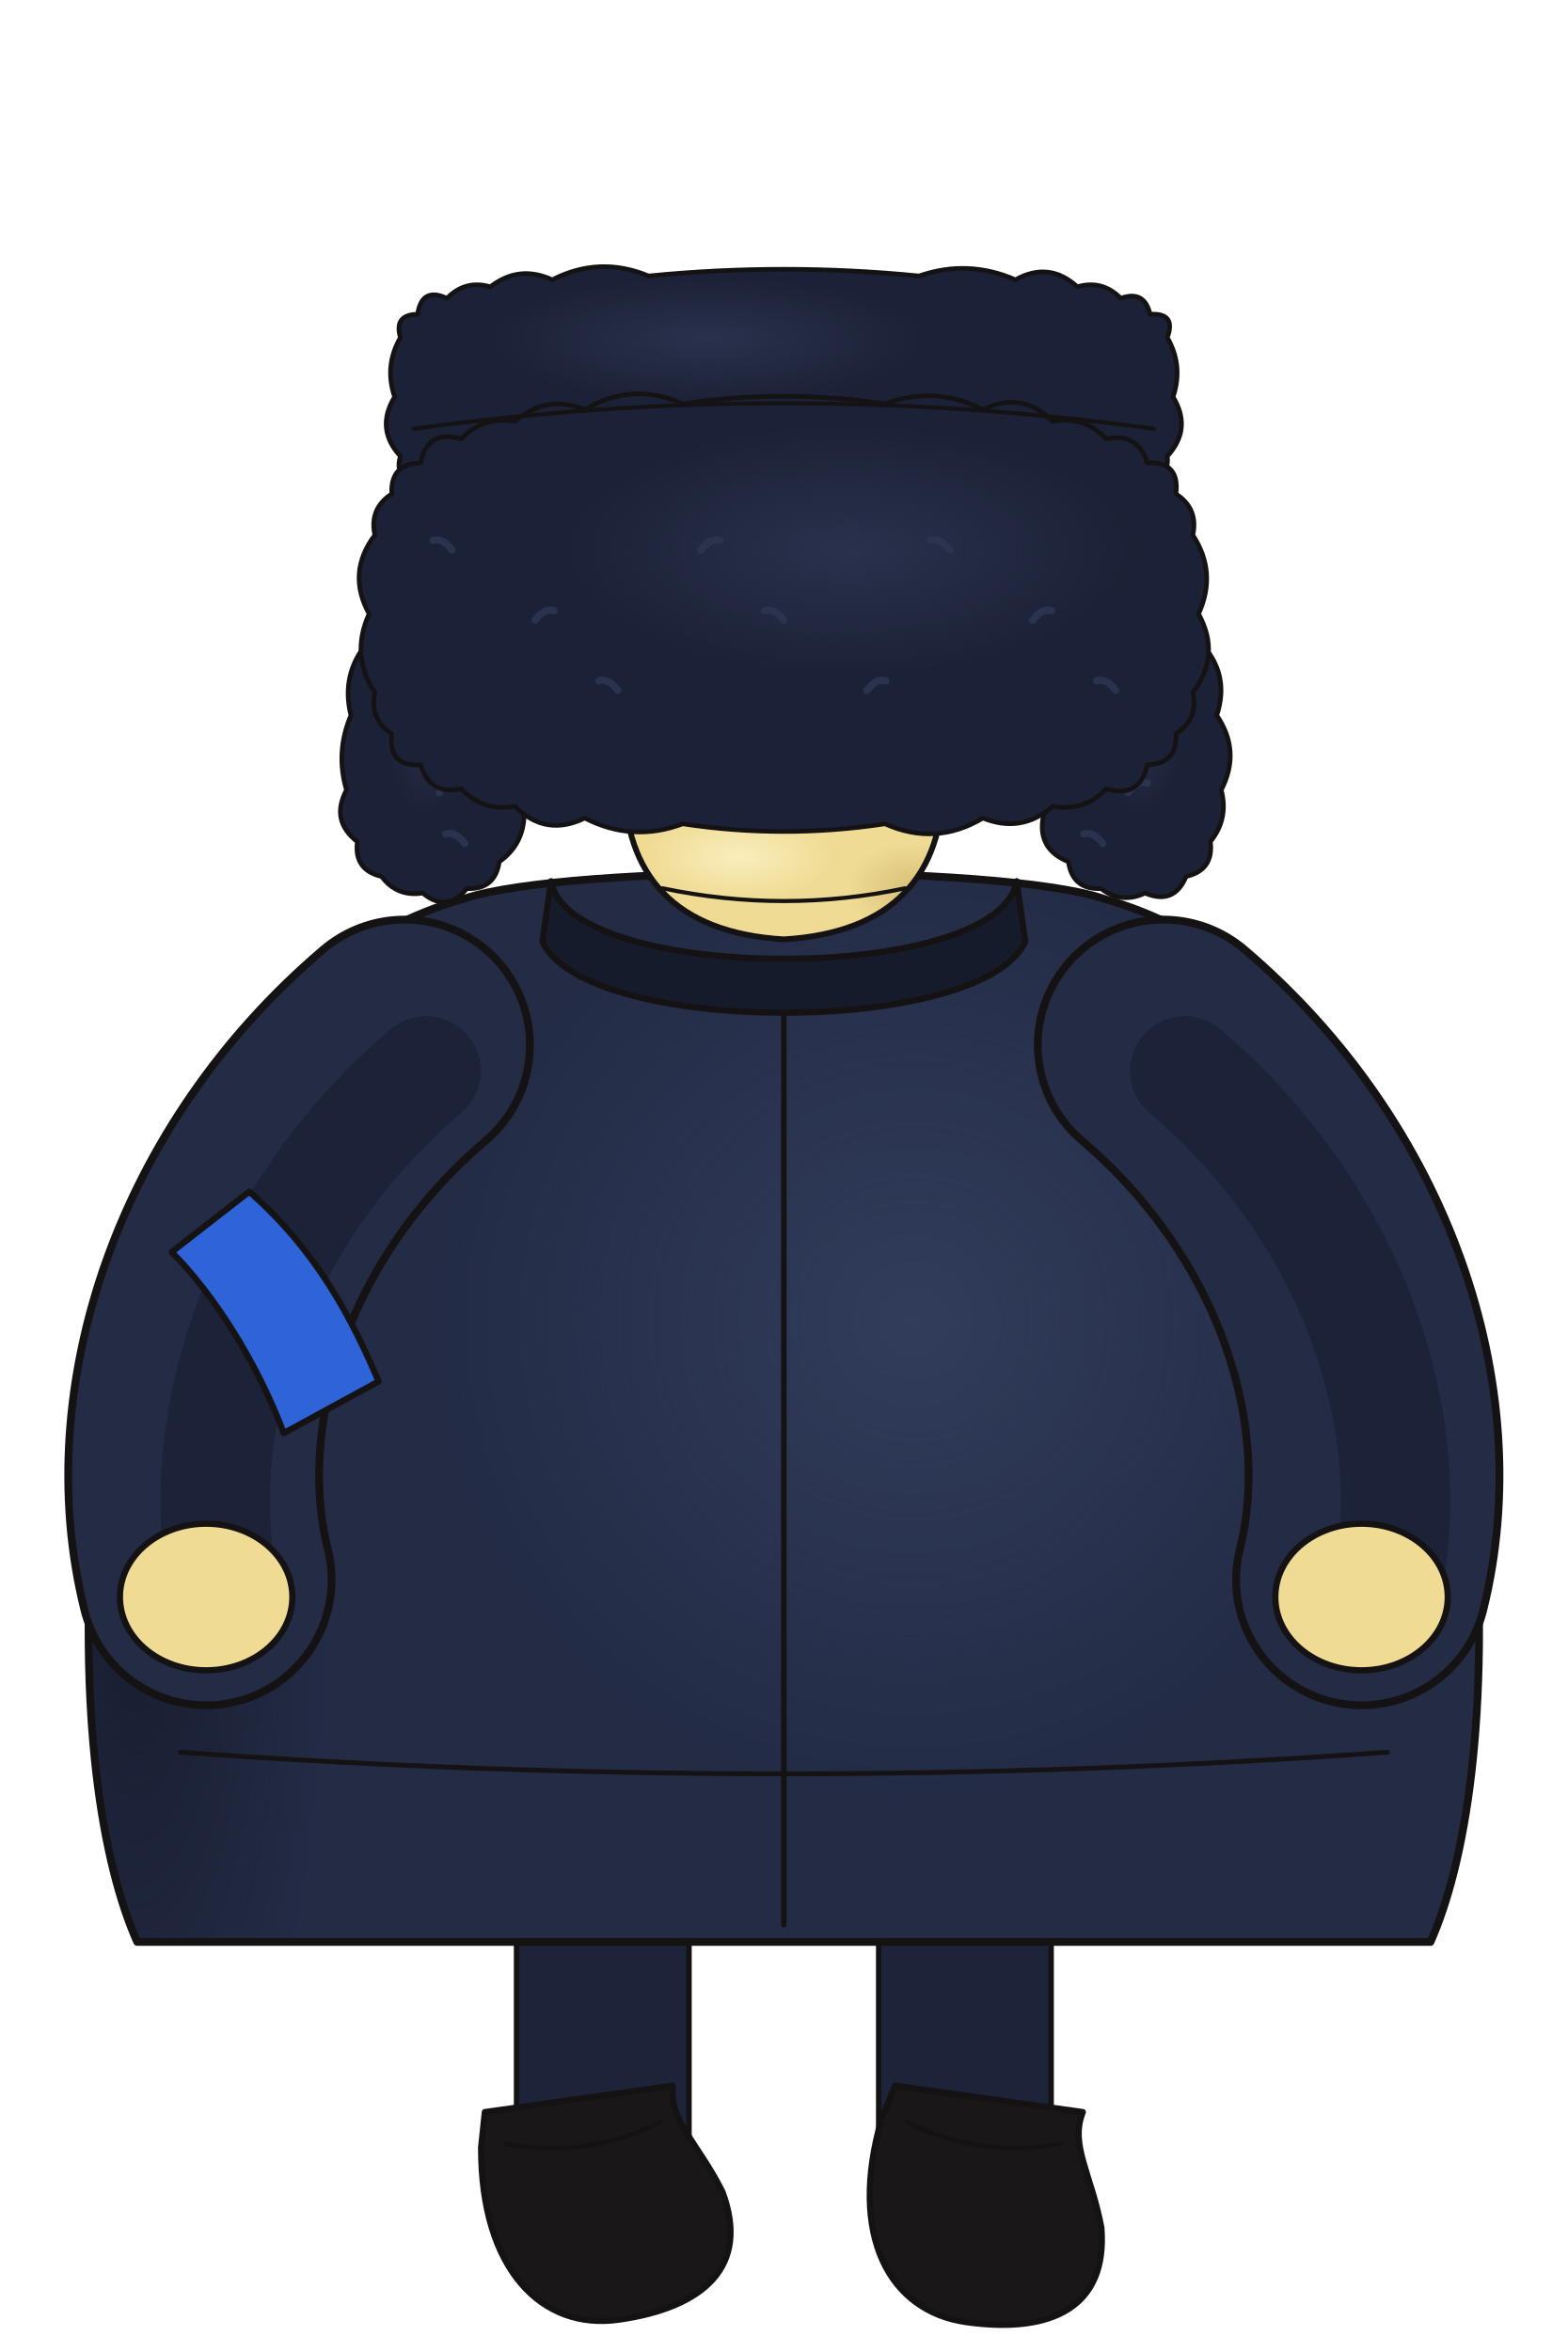
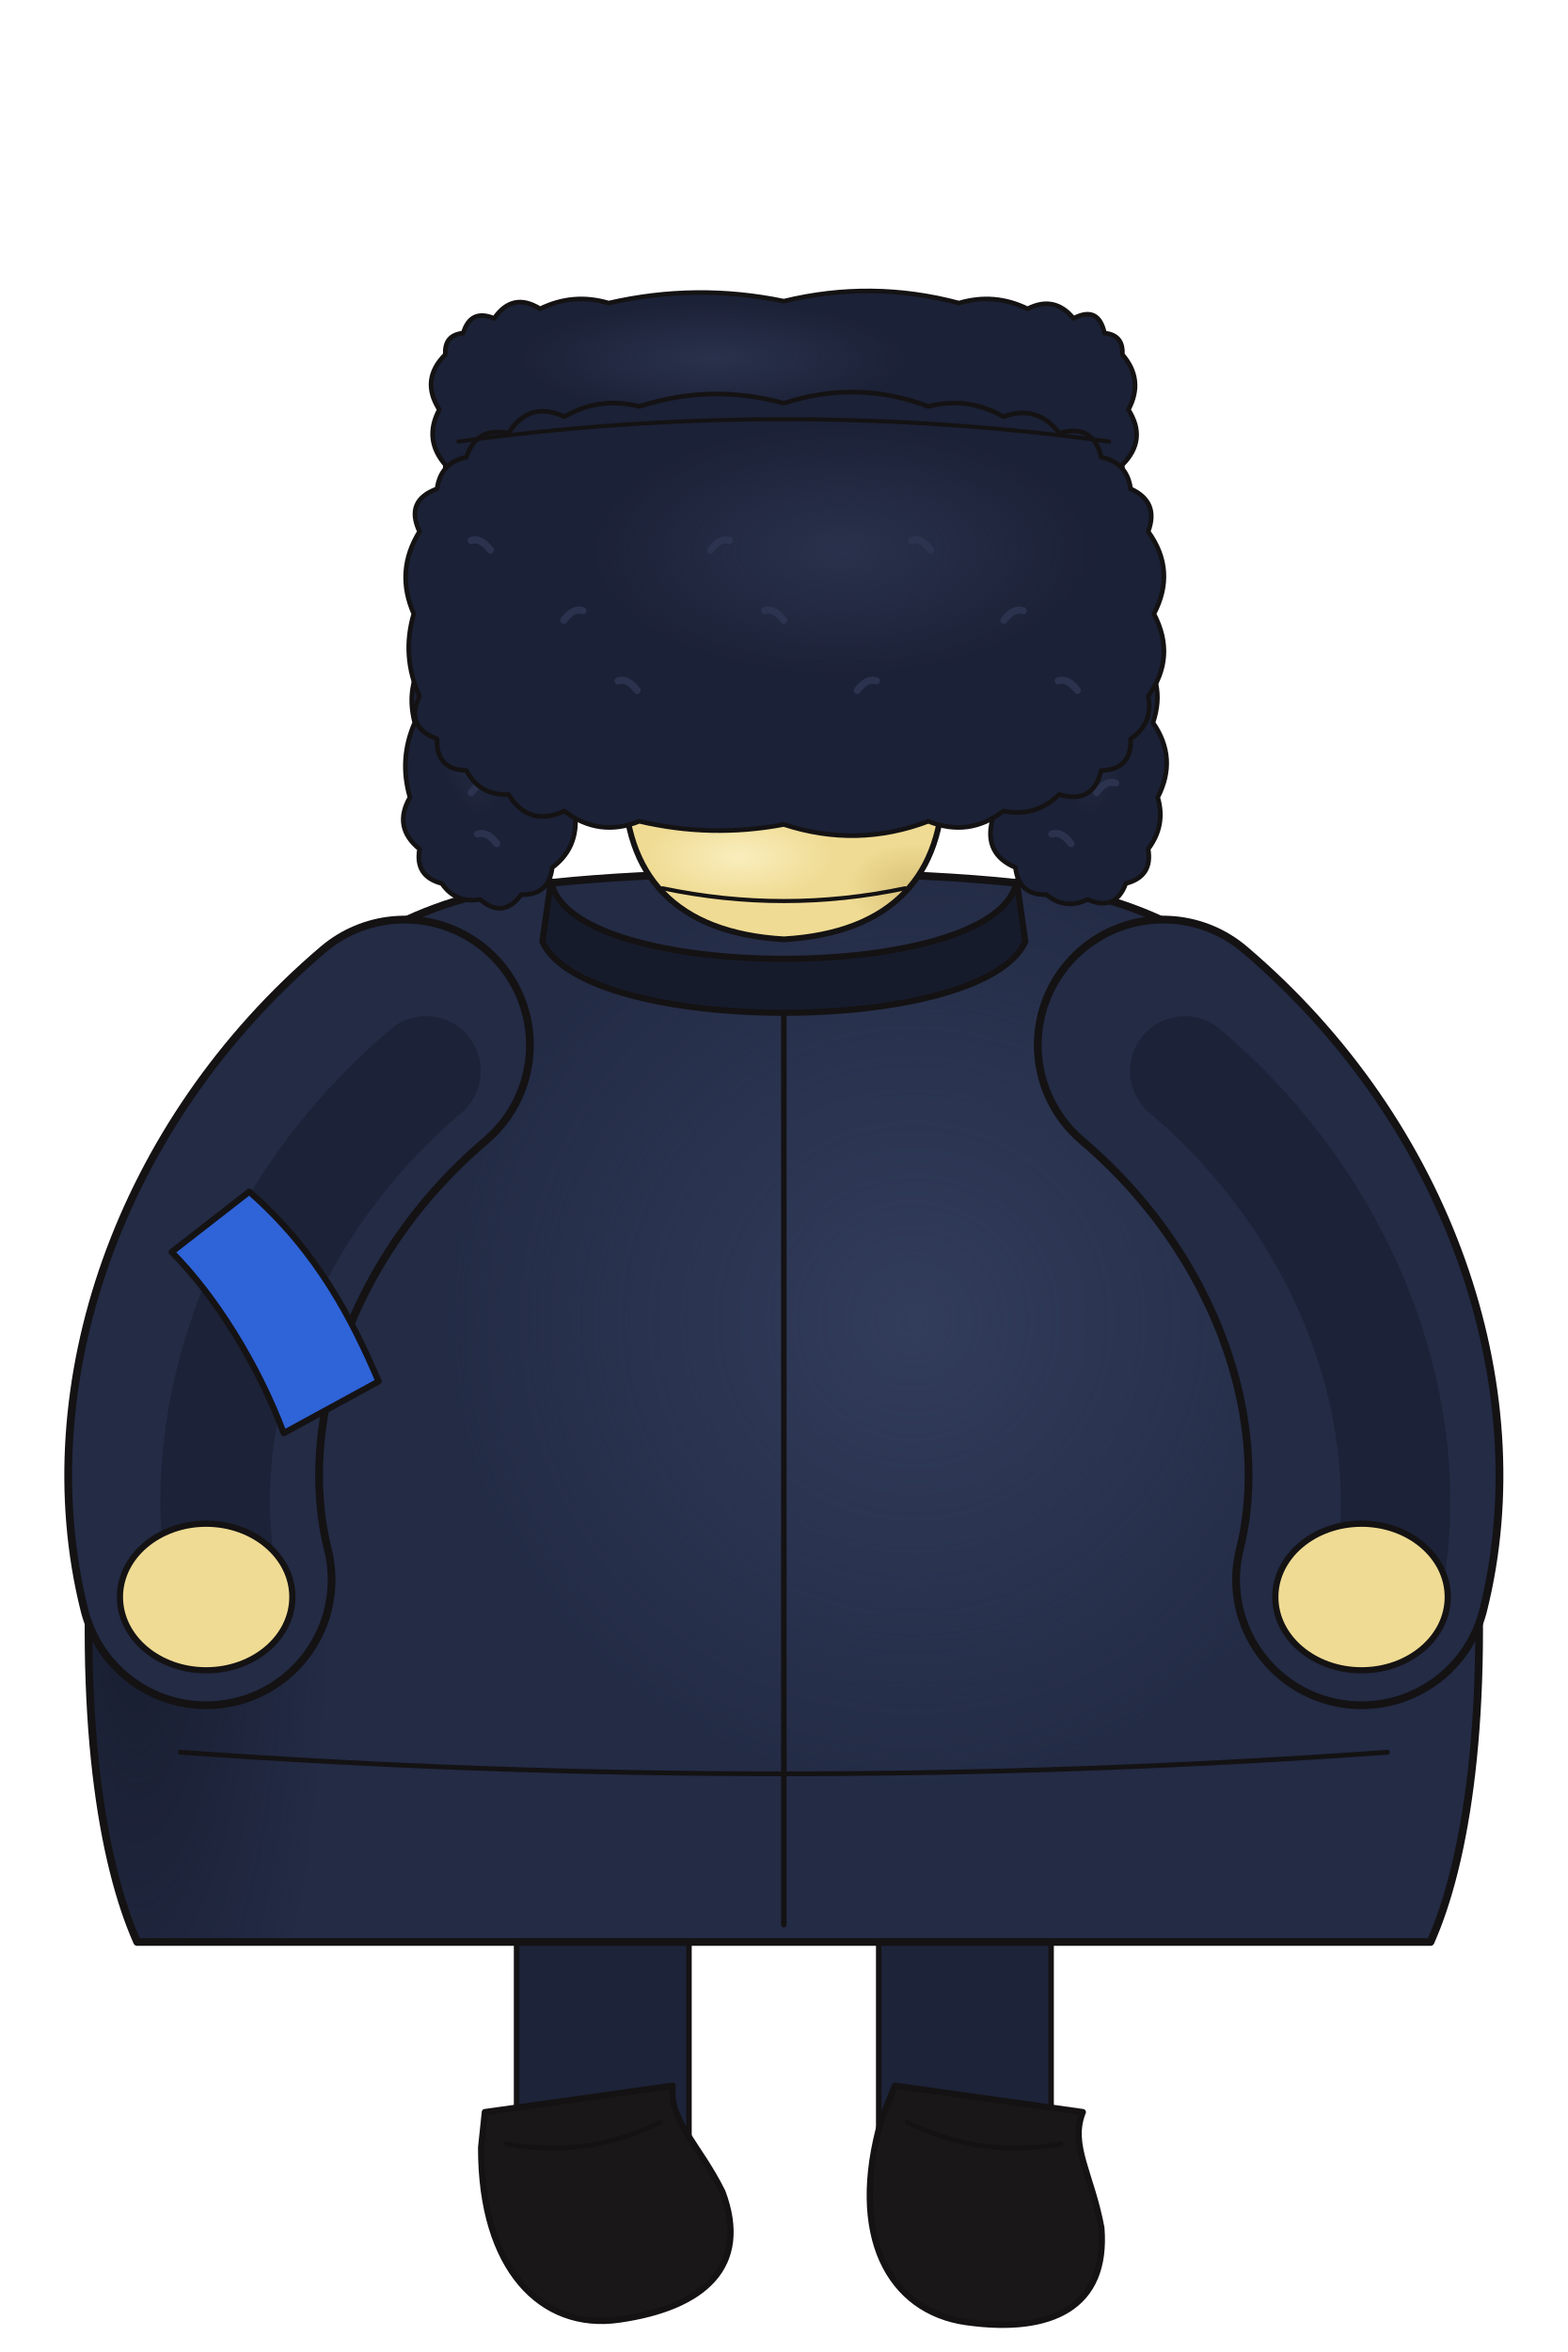
<svg xmlns="http://www.w3.org/2000/svg" width="800" height="1200" viewBox="0 0 400 600">
  <defs>
    <radialGradient id="g1">
      <stop offset="0" stop-color="#34405F" stop-opacity="0.85" />
      <stop offset="0.0" stop-color="#34405F" stop-opacity="0.85" />
      <stop offset="1" stop-color="#34405F" stop-opacity="0" />
    </radialGradient>
    <clipPath id="s1">
      <path d="M126,262 C76,276 46,330 40,400 C36,452 42,486 50,504 L350,504 C358,486 364,452 360,400 C354,330 324,276 274,262 C250,254 150,254 126,262 Z" />
    </clipPath>
    <radialGradient id="g2">
      <stop offset="0" stop-color="#161B2C" stop-opacity="0.85" />
      <stop offset="0.0" stop-color="#161B2C" stop-opacity="0.85" />
      <stop offset="1" stop-color="#161B2C" stop-opacity="0" />
    </radialGradient>
    <clipPath id="s2">
      <path d="M126,262 C76,276 46,330 40,400 C36,452 42,486 50,504 L350,504 C358,486 364,452 360,400 C354,330 324,276 274,262 C250,254 150,254 126,262 Z" />
    </clipPath>
    <radialGradient id="g3">
      <stop offset="0" stop-color="#FBF1C4" stop-opacity="0.85" />
      <stop offset="0.0" stop-color="#FBF1C4" stop-opacity="0.85" />
      <stop offset="1" stop-color="#FBF1C4" stop-opacity="0" />
    </radialGradient>
    <clipPath id="s3">
      <path d="M150,222 C150,252 166,270 200,272 C234,270 250,252 250,222 Z" />
    </clipPath>
    <radialGradient id="g4">
      <stop offset="0" stop-color="#D4BC74" stop-opacity="0.85" />
      <stop offset="0.0" stop-color="#D4BC74" stop-opacity="0.85" />
      <stop offset="1" stop-color="#D4BC74" stop-opacity="0" />
    </radialGradient>
    <clipPath id="s4">
      <path d="M150,222 C150,252 166,270 200,272 C234,270 250,252 250,222 Z" />
    </clipPath>
    <radialGradient id="g5">
      <stop offset="0" stop-color="#2C3450" stop-opacity="0.85" />
      <stop offset="0.0" stop-color="#2C3450" stop-opacity="0.85" />
      <stop offset="1" stop-color="#2C3450" stop-opacity="0" />
    </radialGradient>
    <clipPath id="s5">
-       <path d="M123.7,210.2 Q128.0,223.1 118.6,233.0 Q118.4,242.3 110.8,247.7 Q109.5,256.5 100.6,256.1 Q94.4,263.8 86.8,257.5 Q78.8,258.8 73.9,252.3 Q65.2,250.3 66.3,241.4 Q57.8,234.8 62.9,225.2 Q59.4,213.3 64.3,201.8 Q61.1,189.1 69.4,179.0 Q67.1,168.4 77.2,164.3 Q79.6,156.9 87.4,155.9 Q93.7,149.3 101.2,154.5 Q110.3,150.6 114.1,159.7 Q121.3,162.7 121.7,170.6 Q129.2,177.5 125.1,186.8 Q131.4,198.9 123.7,210.2 Z" />
+       <path d="M139.7,211.9 Q144.1,224.8 134.7,234.8 Q134.8,244.0 127.4,249.5 Q126.4,258.2 117.7,258.0 Q112.0,265.7 104.8,259.5 Q97.1,260.8 92.8,254.5 Q84.3,252.3 85.8,243.7 Q77.4,236.9 82.8,227.5 Q79.3,215.5 84.3,204.1 Q81.0,191.4 89.3,181.2 Q86.7,170.7 96.6,166.5 Q98.7,159.1 106.3,158.0 Q112.1,151.4 119.2,156.5 Q127.9,152.6 131.2,161.5 Q138.2,164.7 138.2,172.3 Q145.6,179.3 141.2,188.5 Q147.5,200.7 139.7,211.9 Z" />
    </clipPath>
    <radialGradient id="g6">
      <stop offset="0" stop-color="#2C3450" stop-opacity="0.85" />
      <stop offset="0.0" stop-color="#2C3450" stop-opacity="0.85" />
      <stop offset="1" stop-color="#2C3450" stop-opacity="0" />
    </radialGradient>
    <clipPath id="s6">
-       <path d="M335.7,201.8 Q343.4,213.1 337.1,225.2 Q339.5,234.2 333.7,241.4 Q334.8,250.3 326.1,252.3 Q322.3,261.4 313.2,257.5 Q305.9,261.0 299.4,256.1 Q290.5,256.5 289.2,247.7 Q279.1,243.6 281.4,233.0 Q274.8,222.5 276.3,210.2 Q269.7,198.8 274.9,186.8 Q269.8,177.2 278.3,170.6 Q278.7,162.7 285.9,159.7 Q290.1,151.6 298.8,154.5 Q306.4,148.2 312.6,155.9 Q320.4,156.9 322.8,164.3 Q332.0,168.9 330.6,179.0 Q340.0,188.9 335.7,201.8 Z" />
+       <path d="M315.7,204.1 Q323.5,215.3 317.2,227.5 Q319.8,236.3 314.2,243.7 Q315.7,252.3 307.2,254.5 Q303.9,263.4 295.2,259.5 Q288.3,262.9 282.3,258.0 Q273.6,258.2 272.6,249.5 Q262.7,245.3 265.3,234.8 Q258.7,224.2 260.3,211.9 Q253.6,200.6 258.8,188.5 Q253.4,179.1 261.8,172.3 Q261.8,164.7 268.8,161.5 Q272.5,153.5 280.8,156.5 Q288.0,150.3 293.7,158.0 Q301.3,159.1 303.4,166.5 Q312.4,171.2 310.7,181.2 Q320.1,191.2 315.7,204.1 Z" />
    </clipPath>
    <radialGradient id="g7">
      <stop offset="0" stop-color="#2C3450" stop-opacity="0.85" />
      <stop offset="0.0" stop-color="#2C3450" stop-opacity="0.85" />
      <stop offset="1" stop-color="#2C3450" stop-opacity="0" />
    </radialGradient>
    <clipPath id="s7">
-       <path d="M322.0,102.0 Q328.1,112.0 320.2,120.6 Q320.9,126.7 314.8,127.9 Q313.0,135.6 305.6,132.9 Q300.5,141.5 292.0,136.5 Q282.8,141.8 272.6,138.7 Q257.7,145.2 242.4,139.9 Q200.0,146.9 157.6,139.9 Q142.3,143.5 127.4,138.7 Q117.0,143.5 108.0,136.5 Q99.5,141.5 94.4,132.9 Q87.8,134.1 85.2,127.9 Q77.7,127.8 79.8,120.6 Q71.9,112.0 78.0,102.0 Q74.7,92.3 79.8,83.4 Q77.7,76.2 85.2,76.1 Q86.5,67.4 94.4,71.1 Q100.2,65.2 108.0,67.5 Q117.0,60.5 127.4,65.3 Q142.2,57.7 157.6,64.1 Q200.0,59.9 242.4,64.1 Q257.7,58.8 272.6,65.3 Q283.1,59.4 292.0,67.5 Q299.8,65.2 305.6,71.1 Q313.0,68.4 314.8,76.1 Q323.1,75.6 320.2,83.4 Q325.3,92.3 322.0,102.0 Z" />
+       <path d="M308.0,106.0 Q314.0,115.4 306.1,123.3 Q306.5,129.4 300.5,130.0 Q298.2,137.7 290.8,134.6 Q285.0,143.0 276.4,137.6 Q266.0,142.7 254.9,139.4 Q227.5,145.7 200.0,140.0 Q172.5,146.7 145.1,139.4 Q134.0,142.7 123.6,137.6 Q115.2,141.9 109.2,134.6 Q101.4,138.7 99.5,130.0 Q93.5,129.4 93.9,123.3 Q87.0,115.3 92.0,106.0 Q86.0,96.6 93.9,88.7 Q93.5,82.6 99.5,82.0 Q101.8,74.3 109.2,77.4 Q115.0,69.0 123.6,74.4 Q134.0,69.3 145.1,72.6 Q172.5,66.3 200.0,72.0 Q227.5,65.3 254.9,72.6 Q266.0,69.3 276.4,74.4 Q284.8,70.1 290.8,77.4 Q298.6,73.3 300.5,82.0 Q306.5,82.6 306.1,88.7 Q313.0,96.7 308.0,106.0 Z" />
    </clipPath>
    <radialGradient id="g8">
      <stop offset="0" stop-color="#2C3450" stop-opacity="0.85" />
      <stop offset="0.0" stop-color="#2C3450" stop-opacity="0.85" />
      <stop offset="1" stop-color="#2C3450" stop-opacity="0" />
    </radialGradient>
    <clipPath id="s8">
-       <path d="M330.0,170.0 Q337.1,182.9 328.2,194.7 Q330.0,203.0 322.9,207.6 Q323.4,217.1 313.9,217.3 Q311.6,228.0 301.1,224.8 Q294.2,232.1 284.3,230.3 Q274.5,238.9 262.4,234.0 Q247.5,242.9 231.7,235.8 Q200.0,240.6 168.3,235.8 Q152.6,241.7 137.6,234.0 Q125.3,240.0 115.7,230.3 Q105.8,232.1 98.9,224.8 Q89.1,227.0 86.1,217.3 Q75.8,217.9 77.1,207.6 Q70.0,203.0 71.8,194.7 Q64.1,182.9 70.0,170.0 Q62.9,157.1 71.8,145.3 Q70.0,137.0 77.1,132.4 Q76.6,122.9 86.1,122.7 Q88.4,112.0 98.9,115.2 Q105.8,107.9 115.7,109.7 Q125.5,101.1 137.6,106.0 Q152.5,97.1 168.3,104.2 Q200.0,99.4 231.7,104.2 Q247.4,98.3 262.4,106.0 Q274.7,100.0 284.3,109.7 Q294.2,107.9 301.1,115.2 Q310.9,113.0 313.9,122.7 Q324.2,122.1 322.9,132.4 Q330.0,137.0 328.2,145.3 Q335.9,157.1 330.0,170.0 Z" />
+       <path d="M316.0,170.0 Q323.1,183.5 314.2,195.8 Q315.9,204.3 308.7,209.2 Q309.1,218.8 299.5,219.1 Q296.9,229.8 286.3,226.6 Q279.0,233.8 268.8,231.8 Q258.0,240.1 245.3,235.0 Q222.9,243.5 200.0,236.0 Q177.2,240.3 154.7,235.0 Q142.0,240.1 131.2,231.8 Q120.1,236.9 113.7,226.6 Q104.7,227.0 100.5,219.1 Q90.9,218.8 91.3,209.2 Q81.2,205.5 85.8,195.8 Q80.1,183.2 84.0,170.0 Q78.1,156.6 85.8,144.2 Q81.2,134.5 91.3,130.8 Q92.4,122.6 100.5,120.9 Q103.7,111.2 113.7,113.4 Q120.1,103.1 131.2,108.2 Q142.3,101.8 154.7,105.0 Q177.2,97.7 200.0,104.0 Q222.9,96.5 245.3,105.0 Q257.7,101.8 268.8,108.2 Q279.5,104.3 286.3,113.4 Q296.9,110.2 299.5,120.9 Q307.6,122.6 308.7,130.8 Q317.7,134.9 314.2,144.2 Q323.1,156.5 316.0,170.0 Z" />
    </clipPath>
  </defs>
  <g transform="translate(200,590) scale(1.1) translate(-200,-590)">
    <path d="M138,496 L178,496 L178,552 L138,552 Z" fill="#1D2338" stroke="#141213" stroke-width="1.26" stroke-linejoin="round" stroke-linecap="round" />
    <g transform="rotate(-8 158 580)">
      <path d="M134,548 C130,576 142,592 160,592 C180,592 192,584 188,566 C184,554 178,548 180,540 L136,540 Z" fill="#1A1718" stroke="#141213" stroke-width="1.44" stroke-linejoin="round" stroke-linecap="round" />
      <path d="M140,548 Q158,554 176,548" fill="none" stroke="#141213" stroke-width="1.12" stroke-linejoin="round" stroke-linecap="round" />
    </g>
    <path d="M222,496 L262,496 L262,552 L222,552 Z" fill="#1D2338" stroke="#141213" stroke-width="1.26" stroke-linejoin="round" stroke-linecap="round" />
    <g transform="rotate(8 242 580)">
      <path d="M218,548 C214,576 226,592 244,592 C264,592 276,584 272,566 C268,554 262,548 264,540 L220,540 Z" fill="#1A1718" stroke="#141213" stroke-width="1.44" stroke-linejoin="round" stroke-linecap="round" />
      <path d="M224,548 Q242,554 260,548" fill="none" stroke="#141213" stroke-width="1.12" stroke-linejoin="round" stroke-linecap="round" />
    </g>
    <path d="M126,262 C76,276 46,330 40,400 C36,452 42,486 50,504 L350,504 C358,486 364,452 360,400 C354,330 324,276 274,262 C250,254 150,254 126,262 Z" fill="#232B45" />
    <g clip-path="url(#s1)">
      <ellipse cx="230" cy="360" rx="110" ry="110" fill="url(#g1)" />
    </g>
    <g clip-path="url(#s2)">
      <ellipse cx="50" cy="420" rx="44" ry="150" fill="url(#g2)" />
    </g>
    <path d="M126,262 C76,276 46,330 40,400 C36,452 42,486 50,504 L350,504 C358,486 364,452 360,400 C354,330 324,276 274,262 C250,254 150,254 126,262 Z" fill="none" stroke="#141213" stroke-width="1.8" stroke-linejoin="round" stroke-linecap="round" />
    <path d="M200,276 L200,500" fill="none" stroke="#141213" stroke-width="1.28" stroke-linejoin="round" stroke-linecap="round" />
    <path d="M60,460 Q200,470 340,460" fill="none" stroke="#141213" stroke-width="1.12" stroke-linejoin="round" stroke-linecap="round" />
    <path d="M112,296 C72,330 56,380 66,420" fill="none" stroke="#141213" stroke-width="60" stroke-linejoin="round" stroke-linecap="round" />
    <path d="M112,296 C72,330 56,380 66,420" fill="none" stroke="#232B45" stroke-width="56.4" stroke-linejoin="round" stroke-linecap="round" />
    <path d="M112,296 C72,330 56,380 66,420" fill="none" stroke="#161B2C" stroke-width="25.38" stroke-linejoin="round" stroke-linecap="round" transform="translate(5,6)" opacity="0.55" />
    <path d="M288,296 C328,330 344,380 334,420" fill="none" stroke="#141213" stroke-width="60" stroke-linejoin="round" stroke-linecap="round" />
    <path d="M288,296 C328,330 344,380 334,420" fill="none" stroke="#232B45" stroke-width="56.4" stroke-linejoin="round" stroke-linecap="round" />
    <path d="M288,296 C328,330 344,380 334,420" fill="none" stroke="#161B2C" stroke-width="25.38" stroke-linejoin="round" stroke-linecap="round" transform="translate(5,6)" opacity="0.55" />
    <path d="M76,330 C92,344 100,360 106,374 L84,386 C78,370 68,354 58,344 Z" fill="#2F63D8" stroke="#141213" stroke-width="1.44" stroke-linejoin="round" stroke-linecap="round" />
    <ellipse cx="66.0" cy="424.0" rx="20.0" ry="17.0" fill="#EFDB93" stroke="#141213" stroke-width="1.44" />
    <ellipse cx="334.0" cy="424.0" rx="20.0" ry="17.0" fill="#EFDB93" stroke="#141213" stroke-width="1.44" />
    <g transform="translate(200,270) scale(0.74) translate(-200,-270)">
      <path d="M150,222 C150,252 166,270 200,272 C234,270 250,252 250,222 Z" fill="#EFDB93" />
      <g clip-path="url(#s3)">
        <ellipse cx="186" cy="246" rx="30" ry="14" fill="url(#g3)" />
      </g>
      <g clip-path="url(#s4)">
        <ellipse cx="240" cy="256" rx="20" ry="14" fill="url(#g4)" />
      </g>
      <path d="M150,222 C150,252 166,270 200,272 C234,270 250,252 250,222 Z" fill="none" stroke="#141213" stroke-width="1.8" stroke-linejoin="round" stroke-linecap="round" />
      <path d="M162,256 Q200,264 238,256" fill="none" stroke="#141213" stroke-width="1.28" stroke-linejoin="round" stroke-linecap="round" />
    </g>
    <path d="M146,258 C150,282 250,282 254,258 L256,272 C246,294 154,294 144,272 Z" fill="#161B2C" stroke="#141213" stroke-width="1.44" stroke-linejoin="round" stroke-linecap="round" />
    <g transform="translate(200,270) scale(0.74) translate(-200,-270)">
-       <path d="M123.7,210.2 Q128.0,223.1 118.6,233.0 Q118.4,242.3 110.8,247.7 Q109.5,256.5 100.6,256.1 Q94.4,263.8 86.8,257.5 Q78.8,258.8 73.9,252.3 Q65.2,250.3 66.3,241.4 Q57.8,234.8 62.9,225.2 Q59.4,213.3 64.3,201.8 Q61.1,189.1 69.4,179.0 Q67.1,168.4 77.2,164.3 Q79.6,156.9 87.4,155.9 Q93.7,149.3 101.2,154.5 Q110.3,150.6 114.1,159.7 Q121.3,162.7 121.7,170.6 Q129.2,177.5 125.1,186.8 Q131.4,198.9 123.7,210.2 Z" fill="#1B2136" />
+       <path d="M139.7,211.9 Q144.1,224.8 134.7,234.8 Q134.8,244.0 127.4,249.5 Q126.4,258.2 117.7,258.0 Q112.0,265.7 104.8,259.5 Q97.1,260.8 92.8,254.5 Q84.3,252.3 85.8,243.7 Q77.4,236.9 82.8,227.5 Q79.3,215.5 84.3,204.1 Q81.0,191.4 89.3,181.2 Q86.7,170.7 96.6,166.5 Q98.7,159.1 106.3,158.0 Q112.1,151.4 119.2,156.5 Q127.9,152.6 131.2,161.5 Q138.2,164.7 138.2,172.3 Q145.6,179.3 141.2,188.5 Q147.5,200.7 139.7,211.9 Z" fill="#1B2136" />
      <g clip-path="url(#s5)">
-         <ellipse cx="88" cy="200" rx="14" ry="34" fill="url(#g5)" />
+         <ellipse cx="104" cy="200" rx="13" ry="34" fill="url(#g5)" />
      </g>
-       <path d="M123.7,210.2 Q128.0,223.1 118.6,233.0 Q118.4,242.3 110.8,247.7 Q109.5,256.5 100.6,256.1 Q94.4,263.8 86.8,257.5 Q78.8,258.8 73.9,252.3 Q65.2,250.3 66.3,241.4 Q57.8,234.8 62.9,225.2 Q59.4,213.3 64.3,201.8 Q61.1,189.1 69.4,179.0 Q67.1,168.4 77.2,164.3 Q79.6,156.9 87.4,155.9 Q93.7,149.3 101.2,154.5 Q110.3,150.6 114.1,159.7 Q121.3,162.7 121.7,170.6 Q129.2,177.5 125.1,186.8 Q131.4,198.9 123.7,210.2 Z" fill="none" stroke="#141213" stroke-width="1.44" stroke-linejoin="round" stroke-linecap="round" />
-       <path d="M100.0,178.0 q-3,-4 -6,-3" fill="none" stroke="#2C3450" stroke-width="2.24" stroke-linejoin="round" stroke-linecap="round" opacity="0.9" />
-       <path d="M92.0,194.0 q3,-4 6,-3" fill="none" stroke="#2C3450" stroke-width="2.24" stroke-linejoin="round" stroke-linecap="round" opacity="0.9" />
-       <path d="M100.0,210.0 q-3,-4 -6,-3" fill="none" stroke="#2C3450" stroke-width="2.24" stroke-linejoin="round" stroke-linecap="round" opacity="0.9" />
-       <path d="M92.0,226.0 q3,-4 6,-3" fill="none" stroke="#2C3450" stroke-width="2.24" stroke-linejoin="round" stroke-linecap="round" opacity="0.9" />
-       <path d="M100.0,242.0 q-3,-4 -6,-3" fill="none" stroke="#2C3450" stroke-width="2.24" stroke-linejoin="round" stroke-linecap="round" opacity="0.9" />
-       <path d="M335.7,201.8 Q343.4,213.1 337.1,225.2 Q339.5,234.2 333.7,241.4 Q334.8,250.3 326.1,252.3 Q322.3,261.4 313.2,257.5 Q305.9,261.0 299.4,256.1 Q290.5,256.5 289.2,247.7 Q279.1,243.6 281.4,233.0 Q274.8,222.5 276.3,210.2 Q269.7,198.8 274.9,186.8 Q269.8,177.2 278.3,170.6 Q278.7,162.7 285.9,159.7 Q290.1,151.6 298.8,154.5 Q306.4,148.2 312.6,155.9 Q320.4,156.9 322.8,164.3 Q332.0,168.9 330.6,179.0 Q340.0,188.9 335.7,201.8 Z" fill="#1B2136" />
+       <path d="M139.7,211.9 Q144.1,224.8 134.7,234.8 Q134.8,244.0 127.4,249.5 Q126.4,258.2 117.7,258.0 Q112.0,265.7 104.8,259.5 Q97.1,260.8 92.8,254.5 Q84.3,252.3 85.8,243.7 Q77.4,236.9 82.8,227.5 Q79.3,215.5 84.3,204.1 Q81.0,191.4 89.3,181.2 Q86.7,170.7 96.6,166.5 Q98.7,159.1 106.3,158.0 Q112.1,151.4 119.2,156.5 Q127.9,152.6 131.2,161.5 Q138.2,164.7 138.2,172.3 Q145.6,179.3 141.2,188.5 Q147.5,200.7 139.7,211.9 Z" fill="none" stroke="#141213" stroke-width="1.44" stroke-linejoin="round" stroke-linecap="round" />
+       <path d="M110.0,178.0 q-3,-4 -6,-3" fill="none" stroke="#2C3450" stroke-width="2.24" stroke-linejoin="round" stroke-linecap="round" opacity="0.9" />
+       <path d="M102.0,194.0 q3,-4 6,-3" fill="none" stroke="#2C3450" stroke-width="2.24" stroke-linejoin="round" stroke-linecap="round" opacity="0.9" />
+       <path d="M110.0,210.0 q-3,-4 -6,-3" fill="none" stroke="#2C3450" stroke-width="2.24" stroke-linejoin="round" stroke-linecap="round" opacity="0.9" />
+       <path d="M102.0,226.0 q3,-4 6,-3" fill="none" stroke="#2C3450" stroke-width="2.24" stroke-linejoin="round" stroke-linecap="round" opacity="0.9" />
+       <path d="M110.0,242.0 q-3,-4 -6,-3" fill="none" stroke="#2C3450" stroke-width="2.24" stroke-linejoin="round" stroke-linecap="round" opacity="0.9" />
+       <path d="M315.7,204.1 Q323.5,215.3 317.2,227.5 Q319.8,236.3 314.2,243.7 Q315.7,252.3 307.2,254.5 Q303.9,263.4 295.2,259.5 Q288.3,262.9 282.3,258.0 Q273.6,258.2 272.6,249.5 Q262.7,245.3 265.3,234.8 Q258.7,224.2 260.3,211.9 Q253.6,200.6 258.8,188.5 Q253.4,179.1 261.8,172.3 Q261.8,164.7 268.8,161.5 Q272.5,153.5 280.8,156.5 Q288.0,150.3 293.7,158.0 Q301.3,159.1 303.4,166.5 Q312.4,171.2 310.7,181.2 Q320.1,191.2 315.7,204.1 Z" fill="#1B2136" />
      <g clip-path="url(#s6)">
-         <ellipse cx="312" cy="200" rx="14" ry="34" fill="url(#g6)" />
+         <ellipse cx="296" cy="200" rx="13" ry="34" fill="url(#g6)" />
      </g>
-       <path d="M335.7,201.8 Q343.4,213.1 337.1,225.2 Q339.5,234.2 333.7,241.4 Q334.8,250.3 326.1,252.3 Q322.3,261.4 313.2,257.5 Q305.9,261.0 299.4,256.1 Q290.5,256.5 289.2,247.7 Q279.1,243.6 281.4,233.0 Q274.8,222.5 276.3,210.2 Q269.7,198.8 274.9,186.8 Q269.8,177.2 278.3,170.6 Q278.7,162.7 285.9,159.7 Q290.1,151.6 298.8,154.5 Q306.4,148.2 312.6,155.9 Q320.4,156.9 322.8,164.3 Q332.0,168.9 330.6,179.0 Q340.0,188.9 335.7,201.8 Z" fill="none" stroke="#141213" stroke-width="1.44" stroke-linejoin="round" stroke-linecap="round" />
-       <path d="M300.0,178.0 q-3,-4 -6,-3" fill="none" stroke="#2C3450" stroke-width="2.24" stroke-linejoin="round" stroke-linecap="round" opacity="0.9" />
-       <path d="M308.0,194.0 q3,-4 6,-3" fill="none" stroke="#2C3450" stroke-width="2.24" stroke-linejoin="round" stroke-linecap="round" opacity="0.9" />
-       <path d="M300.0,210.0 q-3,-4 -6,-3" fill="none" stroke="#2C3450" stroke-width="2.24" stroke-linejoin="round" stroke-linecap="round" opacity="0.9" />
-       <path d="M308.0,226.0 q3,-4 6,-3" fill="none" stroke="#2C3450" stroke-width="2.24" stroke-linejoin="round" stroke-linecap="round" opacity="0.9" />
-       <path d="M300.0,242.0 q-3,-4 -6,-3" fill="none" stroke="#2C3450" stroke-width="2.24" stroke-linejoin="round" stroke-linecap="round" opacity="0.9" />
-       <path d="M322.0,102.0 Q328.1,112.0 320.2,120.6 Q320.9,126.7 314.8,127.9 Q313.0,135.6 305.6,132.9 Q300.5,141.5 292.0,136.5 Q282.8,141.8 272.6,138.7 Q257.7,145.2 242.4,139.9 Q200.0,146.9 157.6,139.9 Q142.3,143.5 127.4,138.7 Q117.0,143.5 108.0,136.5 Q99.5,141.5 94.4,132.9 Q87.8,134.1 85.2,127.9 Q77.7,127.8 79.8,120.6 Q71.9,112.0 78.0,102.0 Q74.7,92.3 79.8,83.4 Q77.7,76.2 85.2,76.1 Q86.5,67.4 94.4,71.1 Q100.2,65.2 108.0,67.5 Q117.0,60.5 127.4,65.3 Q142.2,57.7 157.6,64.1 Q200.0,59.9 242.4,64.1 Q257.7,58.8 272.6,65.3 Q283.1,59.4 292.0,67.5 Q299.8,65.2 305.6,71.1 Q313.0,68.4 314.8,76.1 Q323.1,75.6 320.2,83.4 Q325.3,92.3 322.0,102.0 Z" fill="#1B2136" />
+       <path d="M315.7,204.1 Q323.5,215.3 317.2,227.5 Q319.8,236.3 314.2,243.7 Q315.7,252.3 307.2,254.5 Q303.9,263.4 295.2,259.5 Q288.3,262.9 282.3,258.0 Q273.6,258.2 272.6,249.5 Q262.7,245.3 265.3,234.8 Q258.7,224.2 260.3,211.9 Q253.6,200.6 258.8,188.5 Q253.4,179.1 261.8,172.3 Q261.8,164.7 268.8,161.5 Q272.5,153.5 280.8,156.5 Q288.0,150.3 293.7,158.0 Q301.3,159.1 303.4,166.5 Q312.4,171.2 310.7,181.2 Q320.1,191.2 315.7,204.1 Z" fill="none" stroke="#141213" stroke-width="1.44" stroke-linejoin="round" stroke-linecap="round" />
+       <path d="M290.0,178.0 q-3,-4 -6,-3" fill="none" stroke="#2C3450" stroke-width="2.24" stroke-linejoin="round" stroke-linecap="round" opacity="0.9" />
+       <path d="M298.0,194.0 q3,-4 6,-3" fill="none" stroke="#2C3450" stroke-width="2.24" stroke-linejoin="round" stroke-linecap="round" opacity="0.9" />
+       <path d="M290.0,210.0 q-3,-4 -6,-3" fill="none" stroke="#2C3450" stroke-width="2.24" stroke-linejoin="round" stroke-linecap="round" opacity="0.9" />
+       <path d="M298.0,226.0 q3,-4 6,-3" fill="none" stroke="#2C3450" stroke-width="2.24" stroke-linejoin="round" stroke-linecap="round" opacity="0.9" />
+       <path d="M290.0,242.0 q-3,-4 -6,-3" fill="none" stroke="#2C3450" stroke-width="2.24" stroke-linejoin="round" stroke-linecap="round" opacity="0.9" />
+       <path d="M308.0,106.0 Q314.0,115.4 306.1,123.3 Q306.5,129.4 300.5,130.0 Q298.2,137.7 290.8,134.6 Q285.0,143.0 276.4,137.6 Q266.0,142.7 254.9,139.4 Q227.5,145.7 200.0,140.0 Q172.5,146.7 145.1,139.4 Q134.0,142.7 123.6,137.6 Q115.2,141.9 109.2,134.6 Q101.4,138.7 99.5,130.0 Q93.5,129.4 93.9,123.3 Q87.0,115.3 92.0,106.0 Q86.0,96.6 93.9,88.7 Q93.5,82.6 99.5,82.0 Q101.8,74.3 109.2,77.4 Q115.0,69.0 123.6,74.4 Q134.0,69.3 145.1,72.6 Q172.5,66.3 200.0,72.0 Q227.5,65.3 254.9,72.6 Q266.0,69.3 276.4,74.4 Q284.8,70.1 290.8,77.4 Q298.6,73.3 300.5,82.0 Q306.5,82.6 306.1,88.7 Q313.0,96.7 308.0,106.0 Z" fill="#1B2136" />
      <g clip-path="url(#s7)">
-         <ellipse cx="176" cy="84" rx="70" ry="20" fill="url(#g7)" />
+         <ellipse cx="178" cy="90" rx="62" ry="18" fill="url(#g7)" />
      </g>
-       <path d="M322.0,102.0 Q328.1,112.0 320.2,120.6 Q320.9,126.7 314.8,127.9 Q313.0,135.6 305.6,132.9 Q300.5,141.5 292.0,136.5 Q282.8,141.8 272.6,138.7 Q257.7,145.2 242.4,139.9 Q200.0,146.9 157.6,139.9 Q142.3,143.5 127.4,138.7 Q117.0,143.5 108.0,136.5 Q99.5,141.5 94.4,132.9 Q87.8,134.1 85.2,127.9 Q77.7,127.8 79.8,120.6 Q71.9,112.0 78.0,102.0 Q74.7,92.3 79.8,83.4 Q77.7,76.2 85.2,76.1 Q86.5,67.4 94.4,71.1 Q100.2,65.2 108.0,67.5 Q117.0,60.5 127.4,65.3 Q142.2,57.7 157.6,64.1 Q200.0,59.9 242.4,64.1 Q257.7,58.8 272.6,65.3 Q283.1,59.4 292.0,67.5 Q299.8,65.2 305.6,71.1 Q313.0,68.4 314.8,76.1 Q323.1,75.6 320.2,83.4 Q325.3,92.3 322.0,102.0 Z" fill="none" stroke="#141213" stroke-width="1.44" stroke-linejoin="round" stroke-linecap="round" />
-       <path d="M330.0,170.0 Q337.1,182.9 328.2,194.7 Q330.0,203.0 322.9,207.6 Q323.4,217.1 313.9,217.3 Q311.6,228.0 301.1,224.8 Q294.2,232.1 284.3,230.3 Q274.5,238.9 262.4,234.0 Q247.5,242.9 231.7,235.8 Q200.0,240.6 168.3,235.8 Q152.6,241.7 137.6,234.0 Q125.3,240.0 115.7,230.3 Q105.8,232.1 98.9,224.8 Q89.1,227.0 86.1,217.3 Q75.8,217.9 77.1,207.6 Q70.0,203.0 71.8,194.7 Q64.1,182.9 70.0,170.0 Q62.9,157.1 71.8,145.3 Q70.0,137.0 77.1,132.4 Q76.6,122.9 86.1,122.7 Q88.4,112.0 98.9,115.2 Q105.8,107.9 115.7,109.7 Q125.5,101.1 137.6,106.0 Q152.5,97.1 168.3,104.2 Q200.0,99.4 231.7,104.2 Q247.4,98.3 262.4,106.0 Q274.7,100.0 284.3,109.7 Q294.2,107.9 301.1,115.2 Q310.9,113.0 313.9,122.7 Q324.2,122.1 322.9,132.4 Q330.0,137.0 328.2,145.3 Q335.9,157.1 330.0,170.0 Z" fill="#1B2136" />
+       <path d="M308.0,106.0 Q314.0,115.4 306.1,123.3 Q306.5,129.4 300.5,130.0 Q298.2,137.7 290.8,134.6 Q285.0,143.0 276.4,137.6 Q266.0,142.7 254.9,139.4 Q227.5,145.7 200.0,140.0 Q172.5,146.7 145.1,139.4 Q134.0,142.7 123.6,137.6 Q115.2,141.9 109.2,134.6 Q101.4,138.7 99.5,130.0 Q93.5,129.4 93.9,123.3 Q87.0,115.3 92.0,106.0 Q86.0,96.6 93.9,88.7 Q93.5,82.6 99.5,82.0 Q101.8,74.3 109.2,77.4 Q115.0,69.0 123.6,74.4 Q134.0,69.3 145.1,72.6 Q172.5,66.3 200.0,72.0 Q227.5,65.3 254.9,72.6 Q266.0,69.3 276.4,74.4 Q284.8,70.1 290.8,77.4 Q298.6,73.3 300.5,82.0 Q306.5,82.6 306.1,88.7 Q313.0,96.7 308.0,106.0 Z" fill="none" stroke="#141213" stroke-width="1.44" stroke-linejoin="round" stroke-linecap="round" />
+       <path d="M316.0,170.0 Q323.1,183.5 314.2,195.8 Q315.9,204.3 308.7,209.2 Q309.1,218.8 299.5,219.1 Q296.9,229.8 286.3,226.6 Q279.0,233.8 268.8,231.8 Q258.0,240.1 245.3,235.0 Q222.9,243.5 200.0,236.0 Q177.2,240.3 154.7,235.0 Q142.0,240.1 131.2,231.8 Q120.1,236.9 113.7,226.6 Q104.7,227.0 100.5,219.1 Q90.9,218.8 91.3,209.2 Q81.2,205.5 85.8,195.8 Q80.1,183.2 84.0,170.0 Q78.1,156.6 85.8,144.2 Q81.2,134.5 91.3,130.8 Q92.4,122.6 100.5,120.9 Q103.7,111.2 113.7,113.4 Q120.1,103.1 131.2,108.2 Q142.3,101.8 154.7,105.0 Q177.2,97.7 200.0,104.0 Q222.9,96.5 245.3,105.0 Q257.7,101.8 268.8,108.2 Q279.5,104.3 286.3,113.4 Q296.9,110.2 299.5,120.9 Q307.6,122.6 308.7,130.8 Q317.7,134.9 314.2,144.2 Q323.1,156.5 316.0,170.0 Z" fill="#1B2136" />
      <g clip-path="url(#s8)">
-         <ellipse cx="220" cy="150" rx="90" ry="40" fill="url(#g8)" />
+         <ellipse cx="218" cy="150" rx="80" ry="40" fill="url(#g8)" />
      </g>
-       <path d="M330.0,170.0 Q337.1,182.9 328.2,194.7 Q330.0,203.0 322.9,207.6 Q323.4,217.1 313.9,217.3 Q311.6,228.0 301.1,224.8 Q294.2,232.1 284.3,230.3 Q274.5,238.9 262.4,234.0 Q247.5,242.9 231.7,235.8 Q200.0,240.6 168.3,235.8 Q152.6,241.7 137.6,234.0 Q125.3,240.0 115.7,230.3 Q105.8,232.1 98.9,224.8 Q89.1,227.0 86.1,217.3 Q75.8,217.9 77.1,207.6 Q70.0,203.0 71.8,194.7 Q64.1,182.9 70.0,170.0 Q62.9,157.1 71.8,145.3 Q70.0,137.0 77.1,132.4 Q76.6,122.9 86.1,122.7 Q88.4,112.0 98.9,115.2 Q105.8,107.9 115.7,109.7 Q125.5,101.1 137.6,106.0 Q152.5,97.1 168.3,104.2 Q200.0,99.4 231.7,104.2 Q247.4,98.3 262.4,106.0 Q274.7,100.0 284.3,109.7 Q294.2,107.9 301.1,115.2 Q310.9,113.0 313.9,122.7 Q324.2,122.1 322.9,132.4 Q330.0,137.0 328.2,145.3 Q335.9,157.1 330.0,170.0 Z" fill="none" stroke="#141213" stroke-width="1.44" stroke-linejoin="round" stroke-linecap="round" />
-       <path d="M96.0,150.0 q-3,-4 -6,-3" fill="none" stroke="#2C3450" stroke-width="2.24" stroke-linejoin="round" stroke-linecap="round" opacity="0.9" />
-       <path d="M122.0,172.0 q3,-4 6,-3" fill="none" stroke="#2C3450" stroke-width="2.24" stroke-linejoin="round" stroke-linecap="round" opacity="0.9" />
-       <path d="M148.0,194.0 q-3,-4 -6,-3" fill="none" stroke="#2C3450" stroke-width="2.24" stroke-linejoin="round" stroke-linecap="round" opacity="0.9" />
-       <path d="M174.0,150.0 q3,-4 6,-3" fill="none" stroke="#2C3450" stroke-width="2.24" stroke-linejoin="round" stroke-linecap="round" opacity="0.9" />
+       <path d="M316.0,170.0 Q323.1,183.5 314.2,195.8 Q315.9,204.3 308.7,209.2 Q309.1,218.8 299.5,219.1 Q296.9,229.8 286.3,226.6 Q279.0,233.8 268.8,231.8 Q258.0,240.1 245.3,235.0 Q222.9,243.5 200.0,236.0 Q177.2,240.3 154.7,235.0 Q142.0,240.1 131.2,231.8 Q120.1,236.9 113.7,226.6 Q104.7,227.0 100.5,219.1 Q90.9,218.8 91.3,209.2 Q81.2,205.5 85.8,195.8 Q80.1,183.2 84.0,170.0 Q78.1,156.6 85.8,144.2 Q81.2,134.5 91.3,130.8 Q92.4,122.6 100.5,120.9 Q103.7,111.2 113.7,113.4 Q120.1,103.1 131.2,108.2 Q142.3,101.8 154.7,105.0 Q177.2,97.7 200.0,104.0 Q222.9,96.5 245.3,105.0 Q257.7,101.8 268.8,108.2 Q279.5,104.3 286.3,113.4 Q296.9,110.2 299.5,120.9 Q307.6,122.6 308.7,130.8 Q317.7,134.9 314.2,144.2 Q323.1,156.5 316.0,170.0 Z" fill="none" stroke="#141213" stroke-width="1.44" stroke-linejoin="round" stroke-linecap="round" />
+       <path d="M108.0,150.0 q-3,-4 -6,-3" fill="none" stroke="#2C3450" stroke-width="2.24" stroke-linejoin="round" stroke-linecap="round" opacity="0.9" />
+       <path d="M131.0,172.0 q3,-4 6,-3" fill="none" stroke="#2C3450" stroke-width="2.24" stroke-linejoin="round" stroke-linecap="round" opacity="0.9" />
+       <path d="M154.0,194.0 q-3,-4 -6,-3" fill="none" stroke="#2C3450" stroke-width="2.24" stroke-linejoin="round" stroke-linecap="round" opacity="0.9" />
+       <path d="M177.0,150.0 q3,-4 6,-3" fill="none" stroke="#2C3450" stroke-width="2.24" stroke-linejoin="round" stroke-linecap="round" opacity="0.9" />
      <path d="M200.0,172.0 q-3,-4 -6,-3" fill="none" stroke="#2C3450" stroke-width="2.24" stroke-linejoin="round" stroke-linecap="round" opacity="0.9" />
-       <path d="M226.0,194.0 q3,-4 6,-3" fill="none" stroke="#2C3450" stroke-width="2.24" stroke-linejoin="round" stroke-linecap="round" opacity="0.9" />
-       <path d="M252.0,150.0 q-3,-4 -6,-3" fill="none" stroke="#2C3450" stroke-width="2.24" stroke-linejoin="round" stroke-linecap="round" opacity="0.9" />
-       <path d="M278.0,172.0 q3,-4 6,-3" fill="none" stroke="#2C3450" stroke-width="2.24" stroke-linejoin="round" stroke-linecap="round" opacity="0.9" />
-       <path d="M304.0,194.0 q-3,-4 -6,-3" fill="none" stroke="#2C3450" stroke-width="2.24" stroke-linejoin="round" stroke-linecap="round" opacity="0.9" />
-       <path d="M84,112 Q200,96 316,112" fill="none" stroke="#141213" stroke-width="1.28" stroke-linejoin="round" stroke-linecap="round" />
+       <path d="M223.0,194.0 q3,-4 6,-3" fill="none" stroke="#2C3450" stroke-width="2.24" stroke-linejoin="round" stroke-linecap="round" opacity="0.9" />
+       <path d="M246.0,150.0 q-3,-4 -6,-3" fill="none" stroke="#2C3450" stroke-width="2.24" stroke-linejoin="round" stroke-linecap="round" opacity="0.9" />
+       <path d="M269.0,172.0 q3,-4 6,-3" fill="none" stroke="#2C3450" stroke-width="2.24" stroke-linejoin="round" stroke-linecap="round" opacity="0.9" />
+       <path d="M292.0,194.0 q-3,-4 -6,-3" fill="none" stroke="#2C3450" stroke-width="2.24" stroke-linejoin="round" stroke-linecap="round" opacity="0.9" />
+       <path d="M98,116 Q200,102 302,116" fill="none" stroke="#141213" stroke-width="1.28" stroke-linejoin="round" stroke-linecap="round" />
    </g>
  </g>
</svg>
